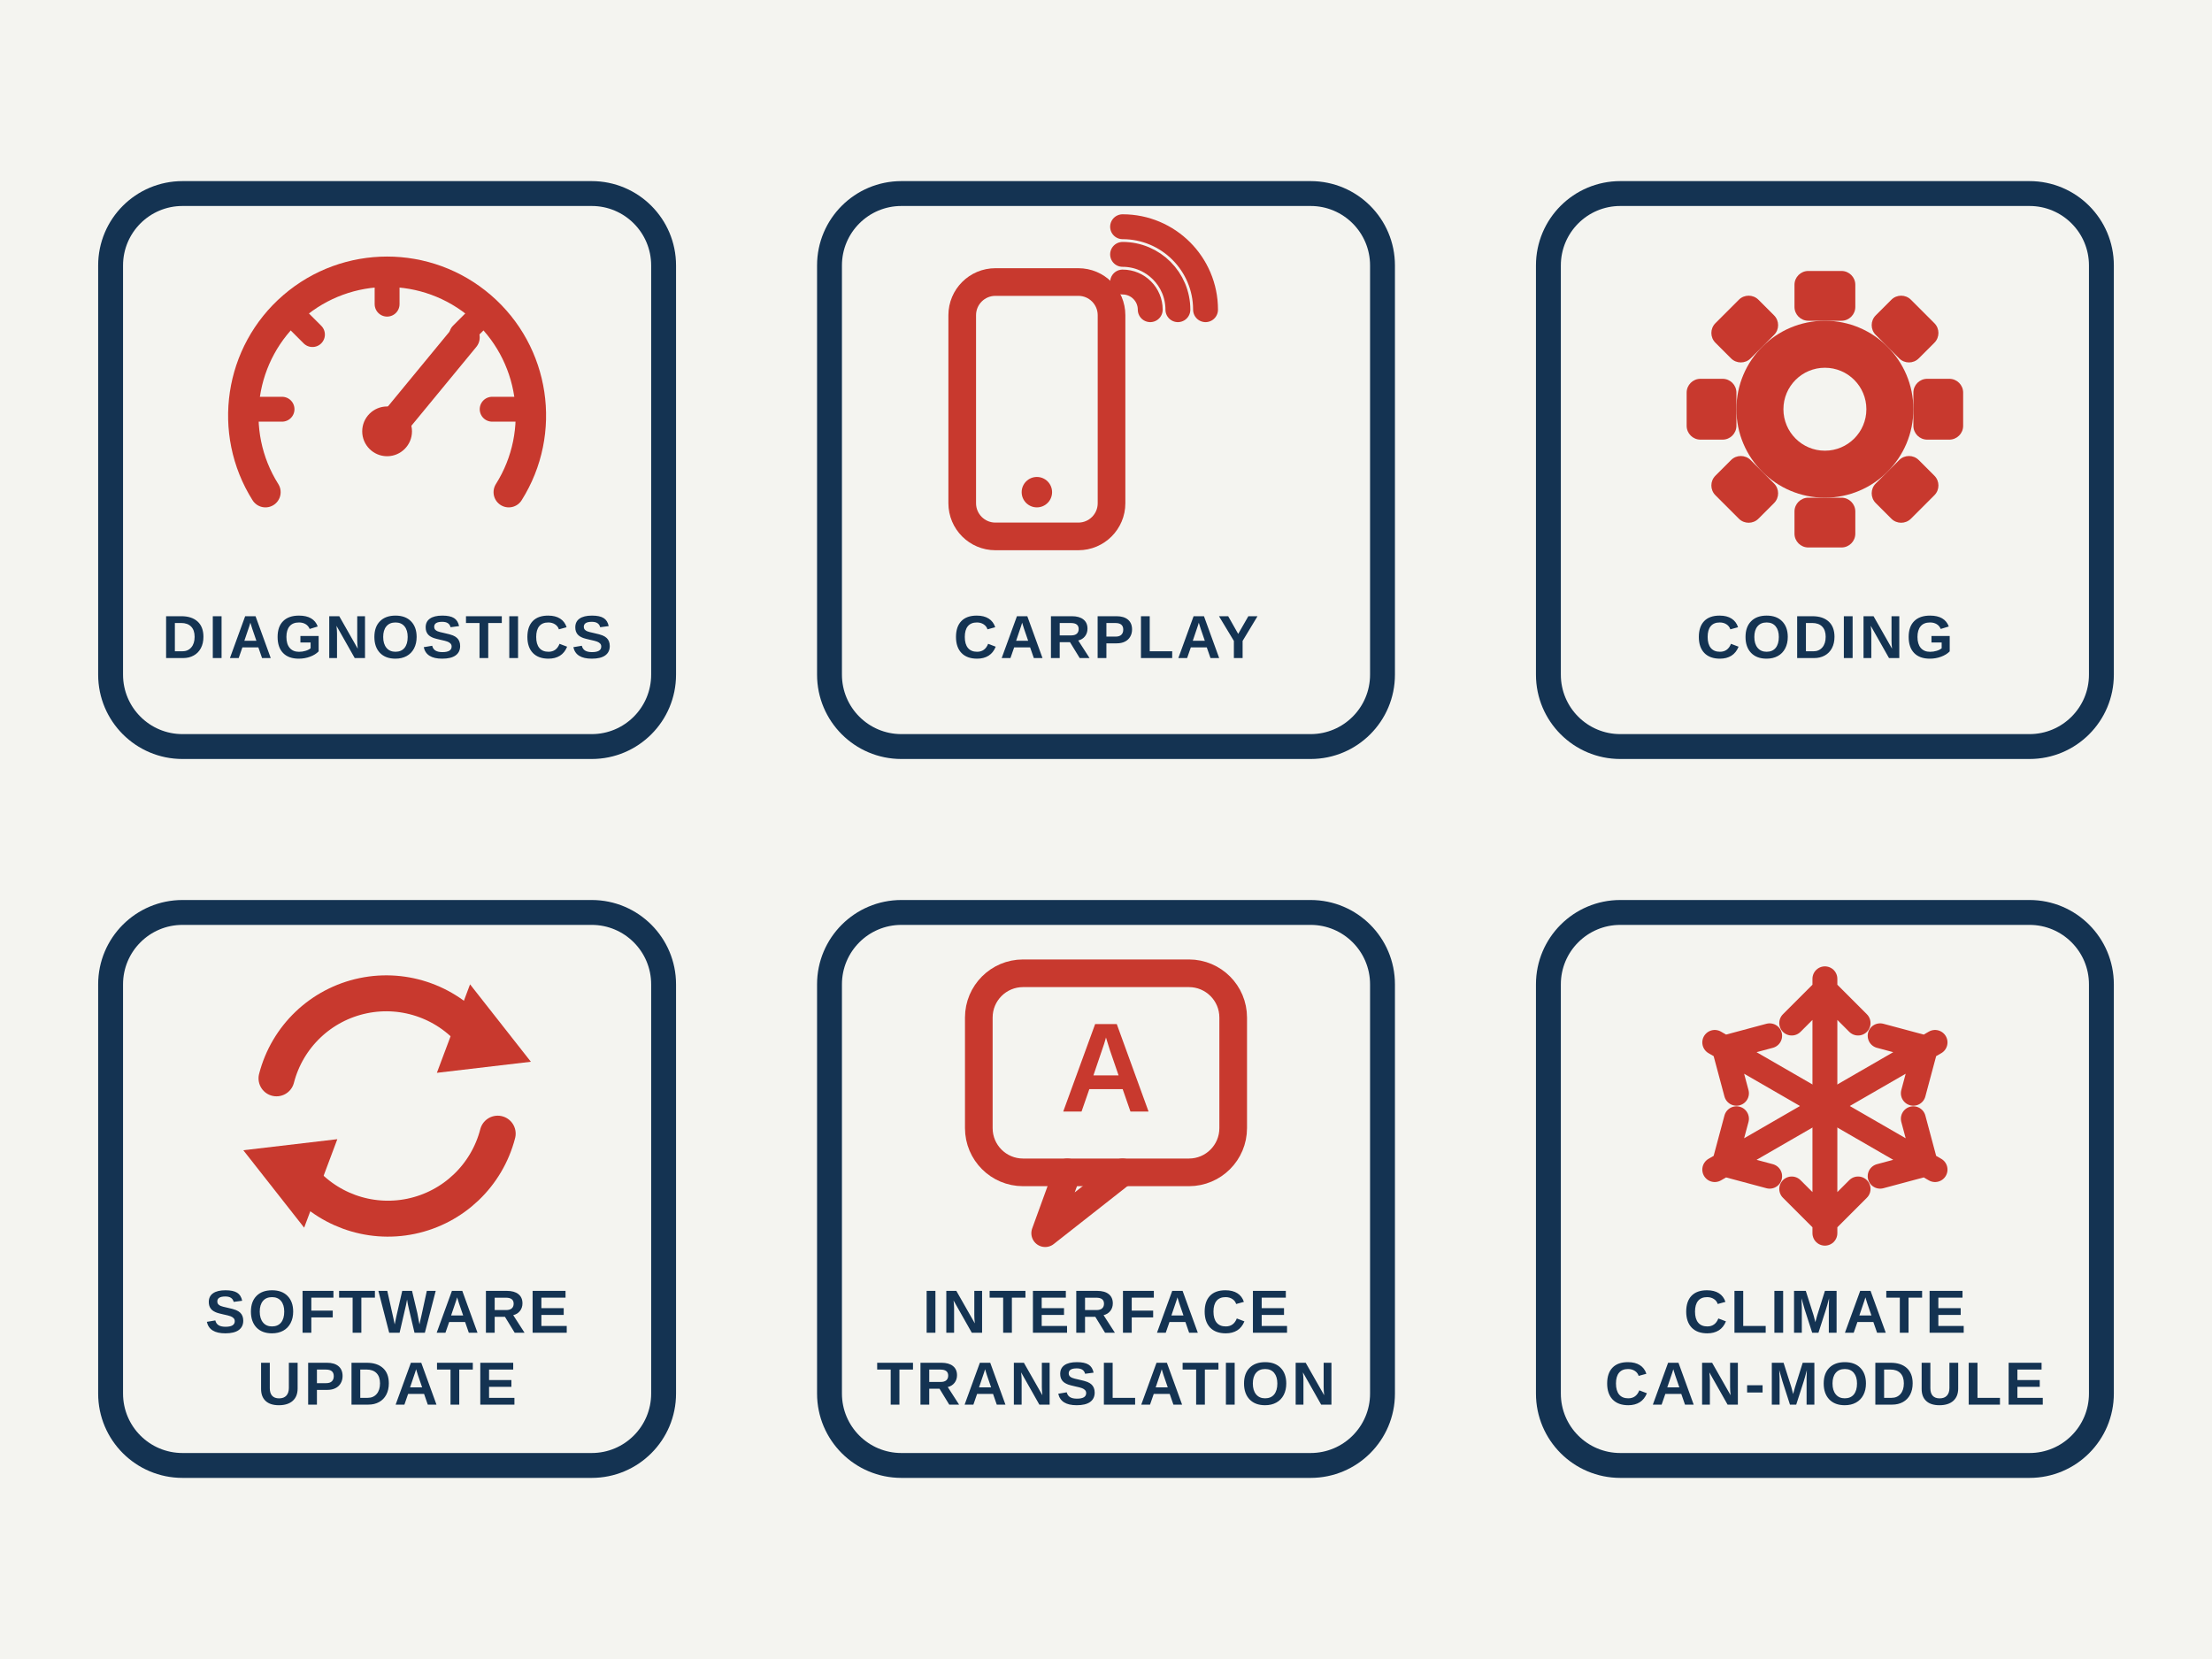
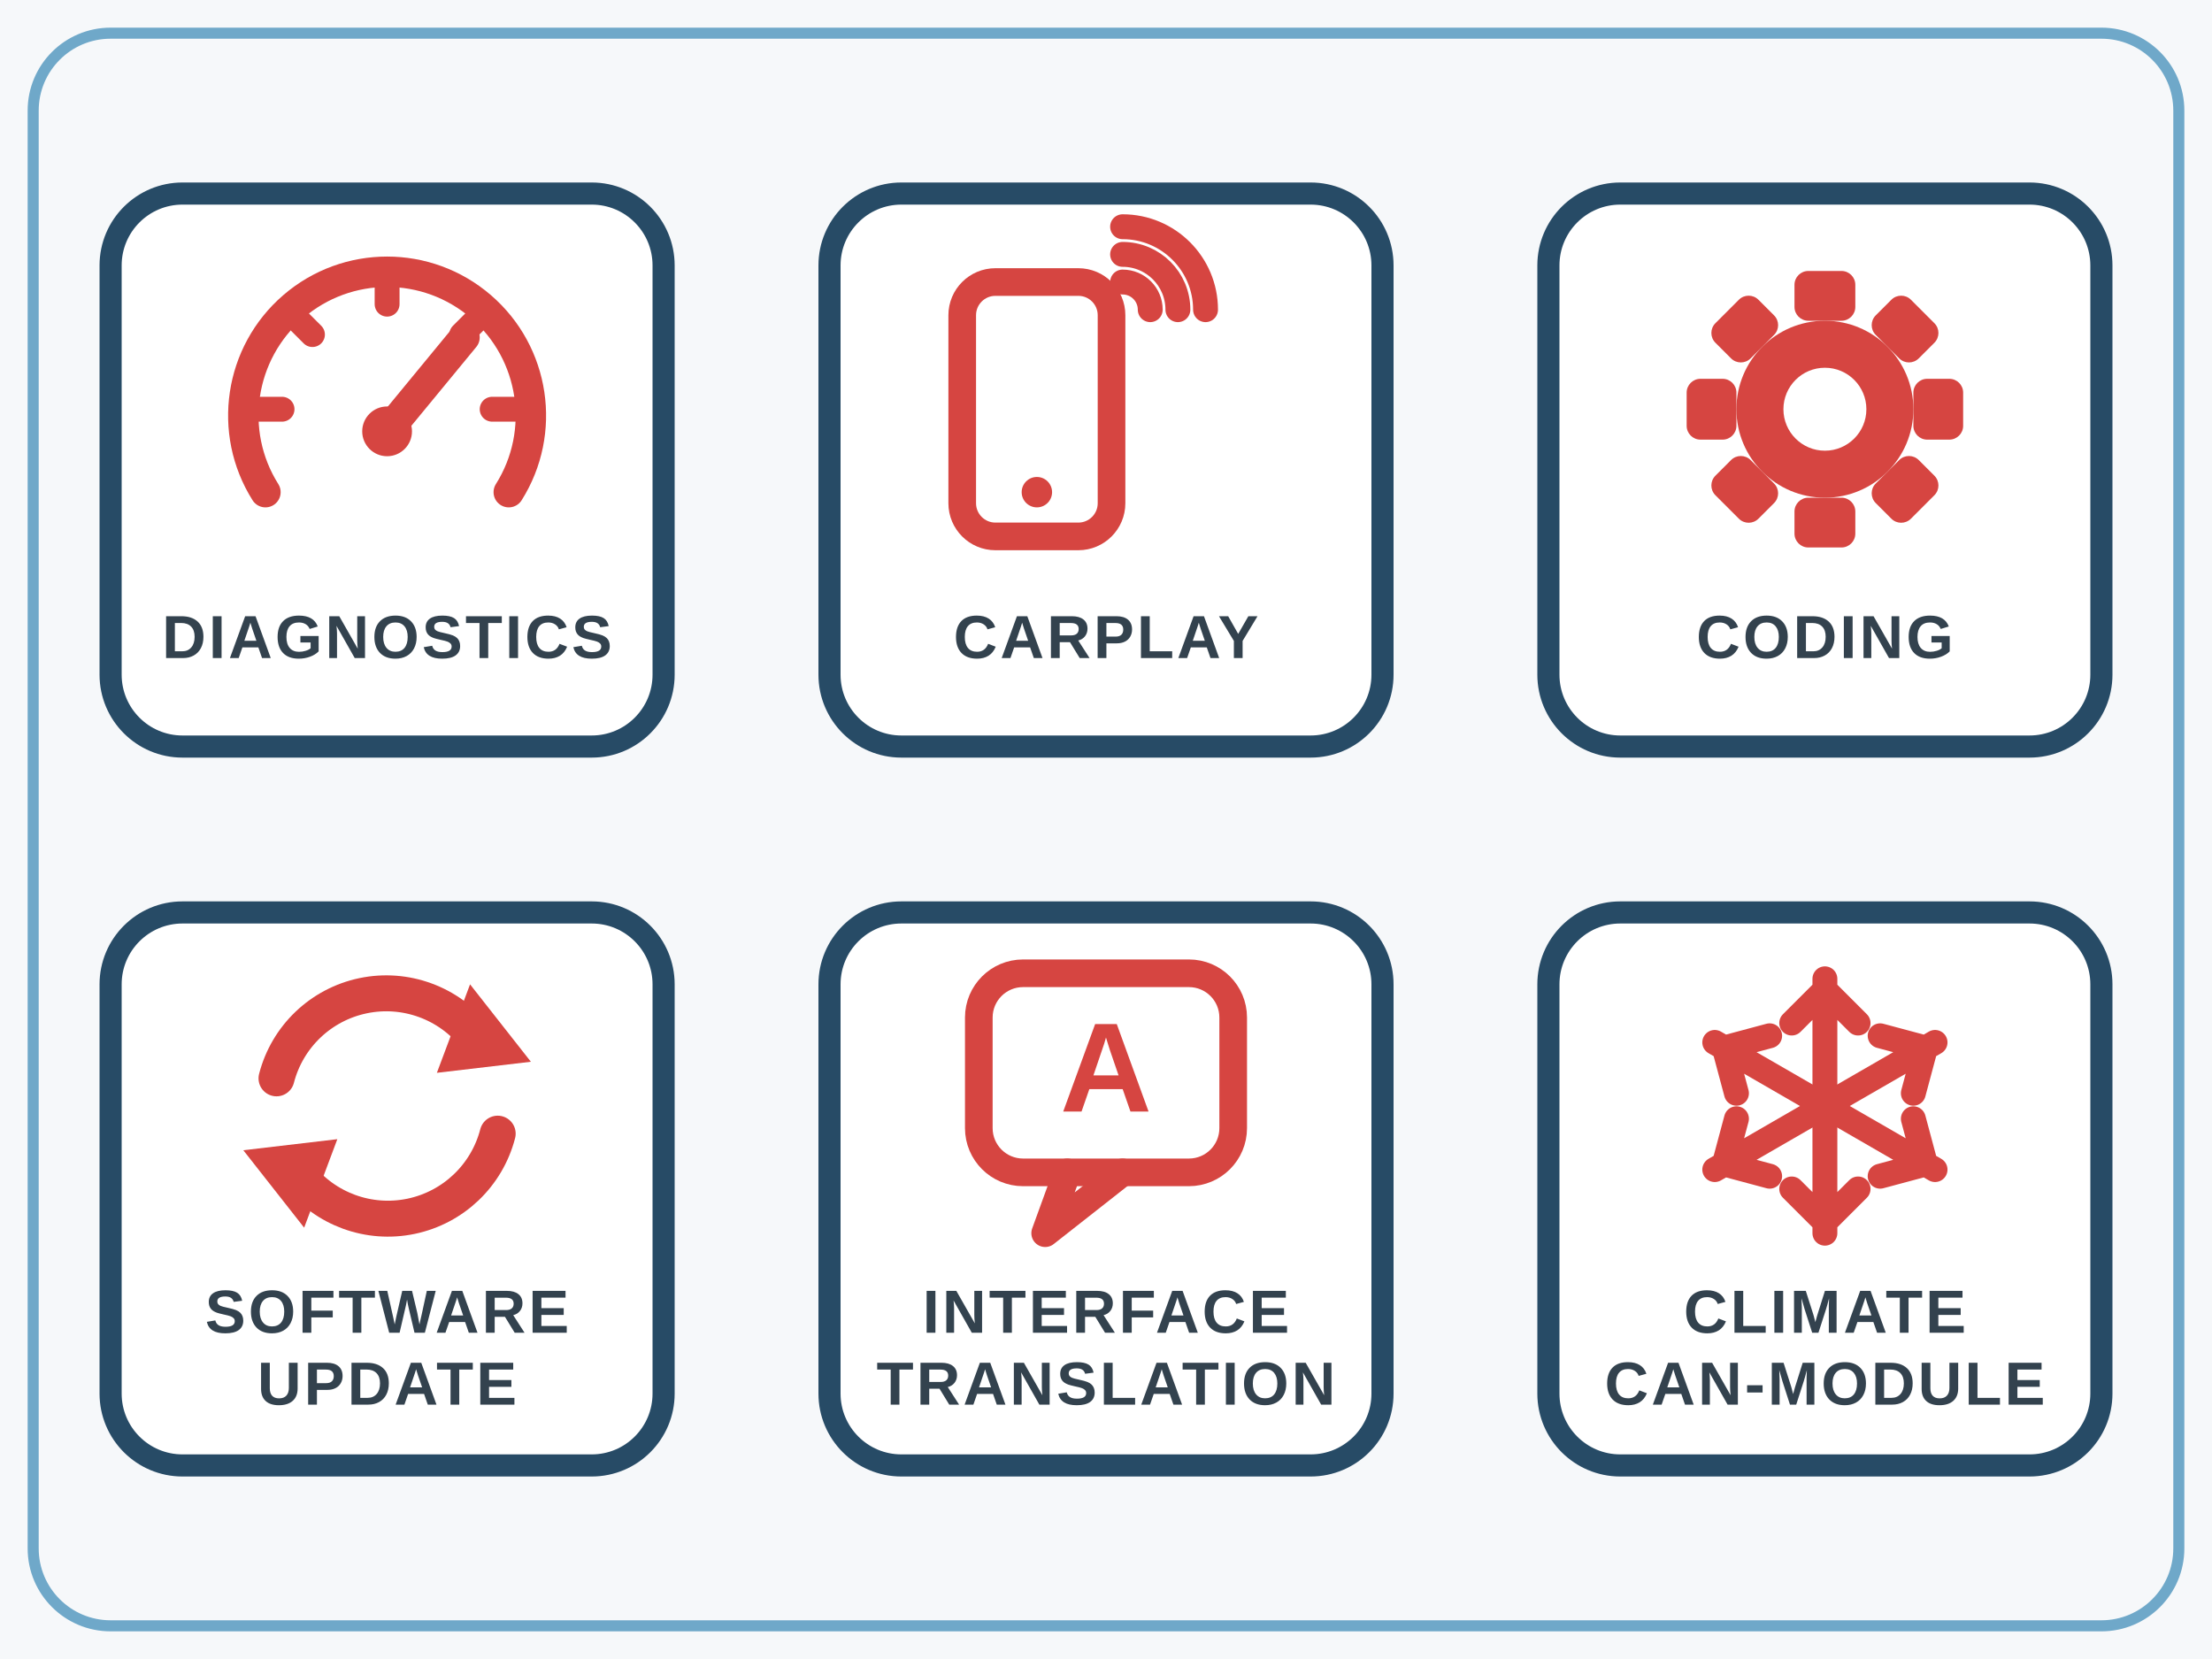
<svg xmlns="http://www.w3.org/2000/svg" width="800" height="600" viewBox="0 0 800 600">
-   <rect width="800" height="600" fill="#F4F4F0" />
+   <rect width="800" height="600" fill="#F6F8FA" />
+   <rect x="12" y="12" width="776" height="576" rx="28" fill="none" stroke="#6FA8C9" stroke-width="4" />
  <defs>
-     <g id="p-diag" stroke="#C8392E" fill="none" stroke-linecap="round">
+     <g id="p-diag" stroke="#D64541" fill="none" stroke-linecap="round">
      <path d="M -44,30 A 52,52 0 1 1 44,30" stroke-width="11" />
      <path d="M 0,-38 L 0,-50 M -27,-27 L -35,-35 M 27,-27 L 35,-35 M -38,0 L -50,0 M 38,0 L 50,0" stroke-width="9" />
      <path d="M 0,8 L 28,-26" stroke-width="11" />
-       <circle cx="0" cy="8" r="9" fill="#C8392E" stroke="none" />
+       <circle cx="0" cy="8" r="9" fill="#D64541" stroke="none" />
    </g>
-     <g id="p-car" stroke="#C8392E" fill="none" stroke-linecap="round">
+     <g id="p-car" stroke="#D64541" fill="none" stroke-linecap="round">
      <rect x="-52" y="-46" width="54" height="92" rx="12" stroke-width="10" />
-       <circle cx="-25" cy="30" r="5.5" fill="#C8392E" stroke="none" />
+       <circle cx="-25" cy="30" r="5.5" fill="#D64541" stroke="none" />
      <path d="M 16,-36 A 10,10 0 0 0 6,-46" stroke-width="9" />
      <path d="M 26,-36 A 20,20 0 0 0 6,-56" stroke-width="9" />
      <path d="M 36,-36 A 30,30 0 0 0 6,-66" stroke-width="9" />
    </g>
-     <g id="p-gear" fill="#C8392E">
+     <g id="p-gear" fill="#D64541">
      <rect x="-11" y="-50" width="22" height="18" rx="5" />
      <rect x="-11" y="-50" width="22" height="18" rx="5" transform="rotate(45)" />
      <rect x="-11" y="-50" width="22" height="18" rx="5" transform="rotate(90)" />
      <rect x="-11" y="-50" width="22" height="18" rx="5" transform="rotate(135)" />
      <rect x="-11" y="-50" width="22" height="18" rx="5" transform="rotate(180)" />
      <rect x="-11" y="-50" width="22" height="18" rx="5" transform="rotate(225)" />
      <rect x="-11" y="-50" width="22" height="18" rx="5" transform="rotate(270)" />
      <rect x="-11" y="-50" width="22" height="18" rx="5" transform="rotate(315)" />
      <circle r="32" />
-       <circle r="15" fill="#F4F4F0" />
+       <circle r="15" fill="#FFFFFF" />
    </g>
-     <g id="p-upd" stroke="#C8392E" fill="none" stroke-linecap="round" stroke-width="13">
+     <g id="p-upd" stroke="#D64541" fill="none" stroke-linecap="round" stroke-width="13">
      <path d="M -40,-10 A 41,41 0 0 1 32,-25" />
      <path d="M 40,10 A 41,41 0 0 1 -32,25" />
-       <path d="M 30,-44 L 52,-16 L 18,-12 Z" fill="#C8392E" stroke="none" />
-       <path d="M -30,44 L -52,16 L -18,12 Z" fill="#C8392E" stroke="none" />
+       <path d="M 30,-44 L 52,-16 L 18,-12 Z" fill="#D64541" stroke="none" />
+       <path d="M -30,44 L -52,16 L -18,12 Z" fill="#D64541" stroke="none" />
    </g>
-     <g id="p-lang" stroke="#C8392E" fill="none" stroke-linecap="round" stroke-linejoin="round">
+     <g id="p-lang" stroke="#D64541" fill="none" stroke-linecap="round" stroke-linejoin="round">
      <rect x="-46" y="-48" width="92" height="72" rx="16" stroke-width="10" />
      <path d="M -14,24 L -22,46 L 6,24" stroke-width="10" />
-       <text x="0" y="2" font-family="Arial, Helvetica, sans-serif" font-weight="700" font-size="46" fill="#C8392E" stroke="none" text-anchor="middle">A</text>
+       <text x="0" y="2" font-family="Arial, Helvetica, sans-serif" font-weight="700" font-size="46" fill="#D64541" stroke="none" text-anchor="middle">A</text>
    </g>
-     <g id="p-snow" stroke="#C8392E" fill="none" stroke-linecap="round" stroke-width="9">
+     <g id="p-snow" stroke="#D64541" fill="none" stroke-linecap="round" stroke-width="9">
      <path d="M 0,0 L 0,-46 M -12,-30 L 0,-42 L 12,-30" />
      <path d="M 0,0 L 0,-46 M -12,-30 L 0,-42 L 12,-30" transform="rotate(60)" />
      <path d="M 0,0 L 0,-46 M -12,-30 L 0,-42 L 12,-30" transform="rotate(120)" />
      <path d="M 0,0 L 0,-46 M -12,-30 L 0,-42 L 12,-30" transform="rotate(180)" />
      <path d="M 0,0 L 0,-46 M -12,-30 L 0,-42 L 12,-30" transform="rotate(240)" />
      <path d="M 0,0 L 0,-46 M -12,-30 L 0,-42 L 12,-30" transform="rotate(300)" />
    </g>
  </defs>
-   <g font-family="Arial, Helvetica, sans-serif" font-weight="700" font-size="22" letter-spacing="1" fill="#143352" text-anchor="middle">
+   <g font-family="Arial, Helvetica, sans-serif" font-weight="700" font-size="22" letter-spacing="1" fill="#33424E" text-anchor="middle">
    <g transform="translate(140,170)">
-       <rect x="-100" y="-100" width="200" height="200" rx="26" fill="none" stroke="#143352" stroke-width="9" />
+       <rect x="-100" y="-100" width="200" height="200" rx="26" fill="#FFFFFF" stroke="#274B66" stroke-width="8" />
      <use href="#p-diag" transform="translate(0,-22)" />
      <text y="68">DIAGNOSTICS</text>
    </g>
    <g transform="translate(400,170)">
-       <rect x="-100" y="-100" width="200" height="200" rx="26" fill="none" stroke="#143352" stroke-width="9" />
+       <rect x="-100" y="-100" width="200" height="200" rx="26" fill="#FFFFFF" stroke="#274B66" stroke-width="8" />
      <use href="#p-car" transform="translate(0,-22)" />
      <text y="68">CARPLAY</text>
    </g>
    <g transform="translate(660,170)">
-       <rect x="-100" y="-100" width="200" height="200" rx="26" fill="none" stroke="#143352" stroke-width="9" />
+       <rect x="-100" y="-100" width="200" height="200" rx="26" fill="#FFFFFF" stroke="#274B66" stroke-width="8" />
      <use href="#p-gear" transform="translate(0,-22)" />
      <text y="68">CODING</text>
    </g>
    <g transform="translate(140,430)">
-       <rect x="-100" y="-100" width="200" height="200" rx="26" fill="none" stroke="#143352" stroke-width="9" />
+       <rect x="-100" y="-100" width="200" height="200" rx="26" fill="#FFFFFF" stroke="#274B66" stroke-width="8" />
      <use href="#p-upd" transform="translate(0,-30)" />
      <text y="52">SOFTWARE</text>
      <text y="78">UPDATE</text>
    </g>
    <g transform="translate(400,430)">
-       <rect x="-100" y="-100" width="200" height="200" rx="26" fill="none" stroke="#143352" stroke-width="9" />
+       <rect x="-100" y="-100" width="200" height="200" rx="26" fill="#FFFFFF" stroke="#274B66" stroke-width="8" />
      <use href="#p-lang" transform="translate(0,-30)" />
      <text y="52">INTERFACE</text>
      <text y="78">TRANSLATION</text>
    </g>
    <g transform="translate(660,430)">
-       <rect x="-100" y="-100" width="200" height="200" rx="26" fill="none" stroke="#143352" stroke-width="9" />
+       <rect x="-100" y="-100" width="200" height="200" rx="26" fill="#FFFFFF" stroke="#274B66" stroke-width="8" />
      <use href="#p-snow" transform="translate(0,-30)" />
      <text y="52">CLIMATE</text>
      <text y="78">CAN-MODULE</text>
    </g>
  </g>
</svg>
